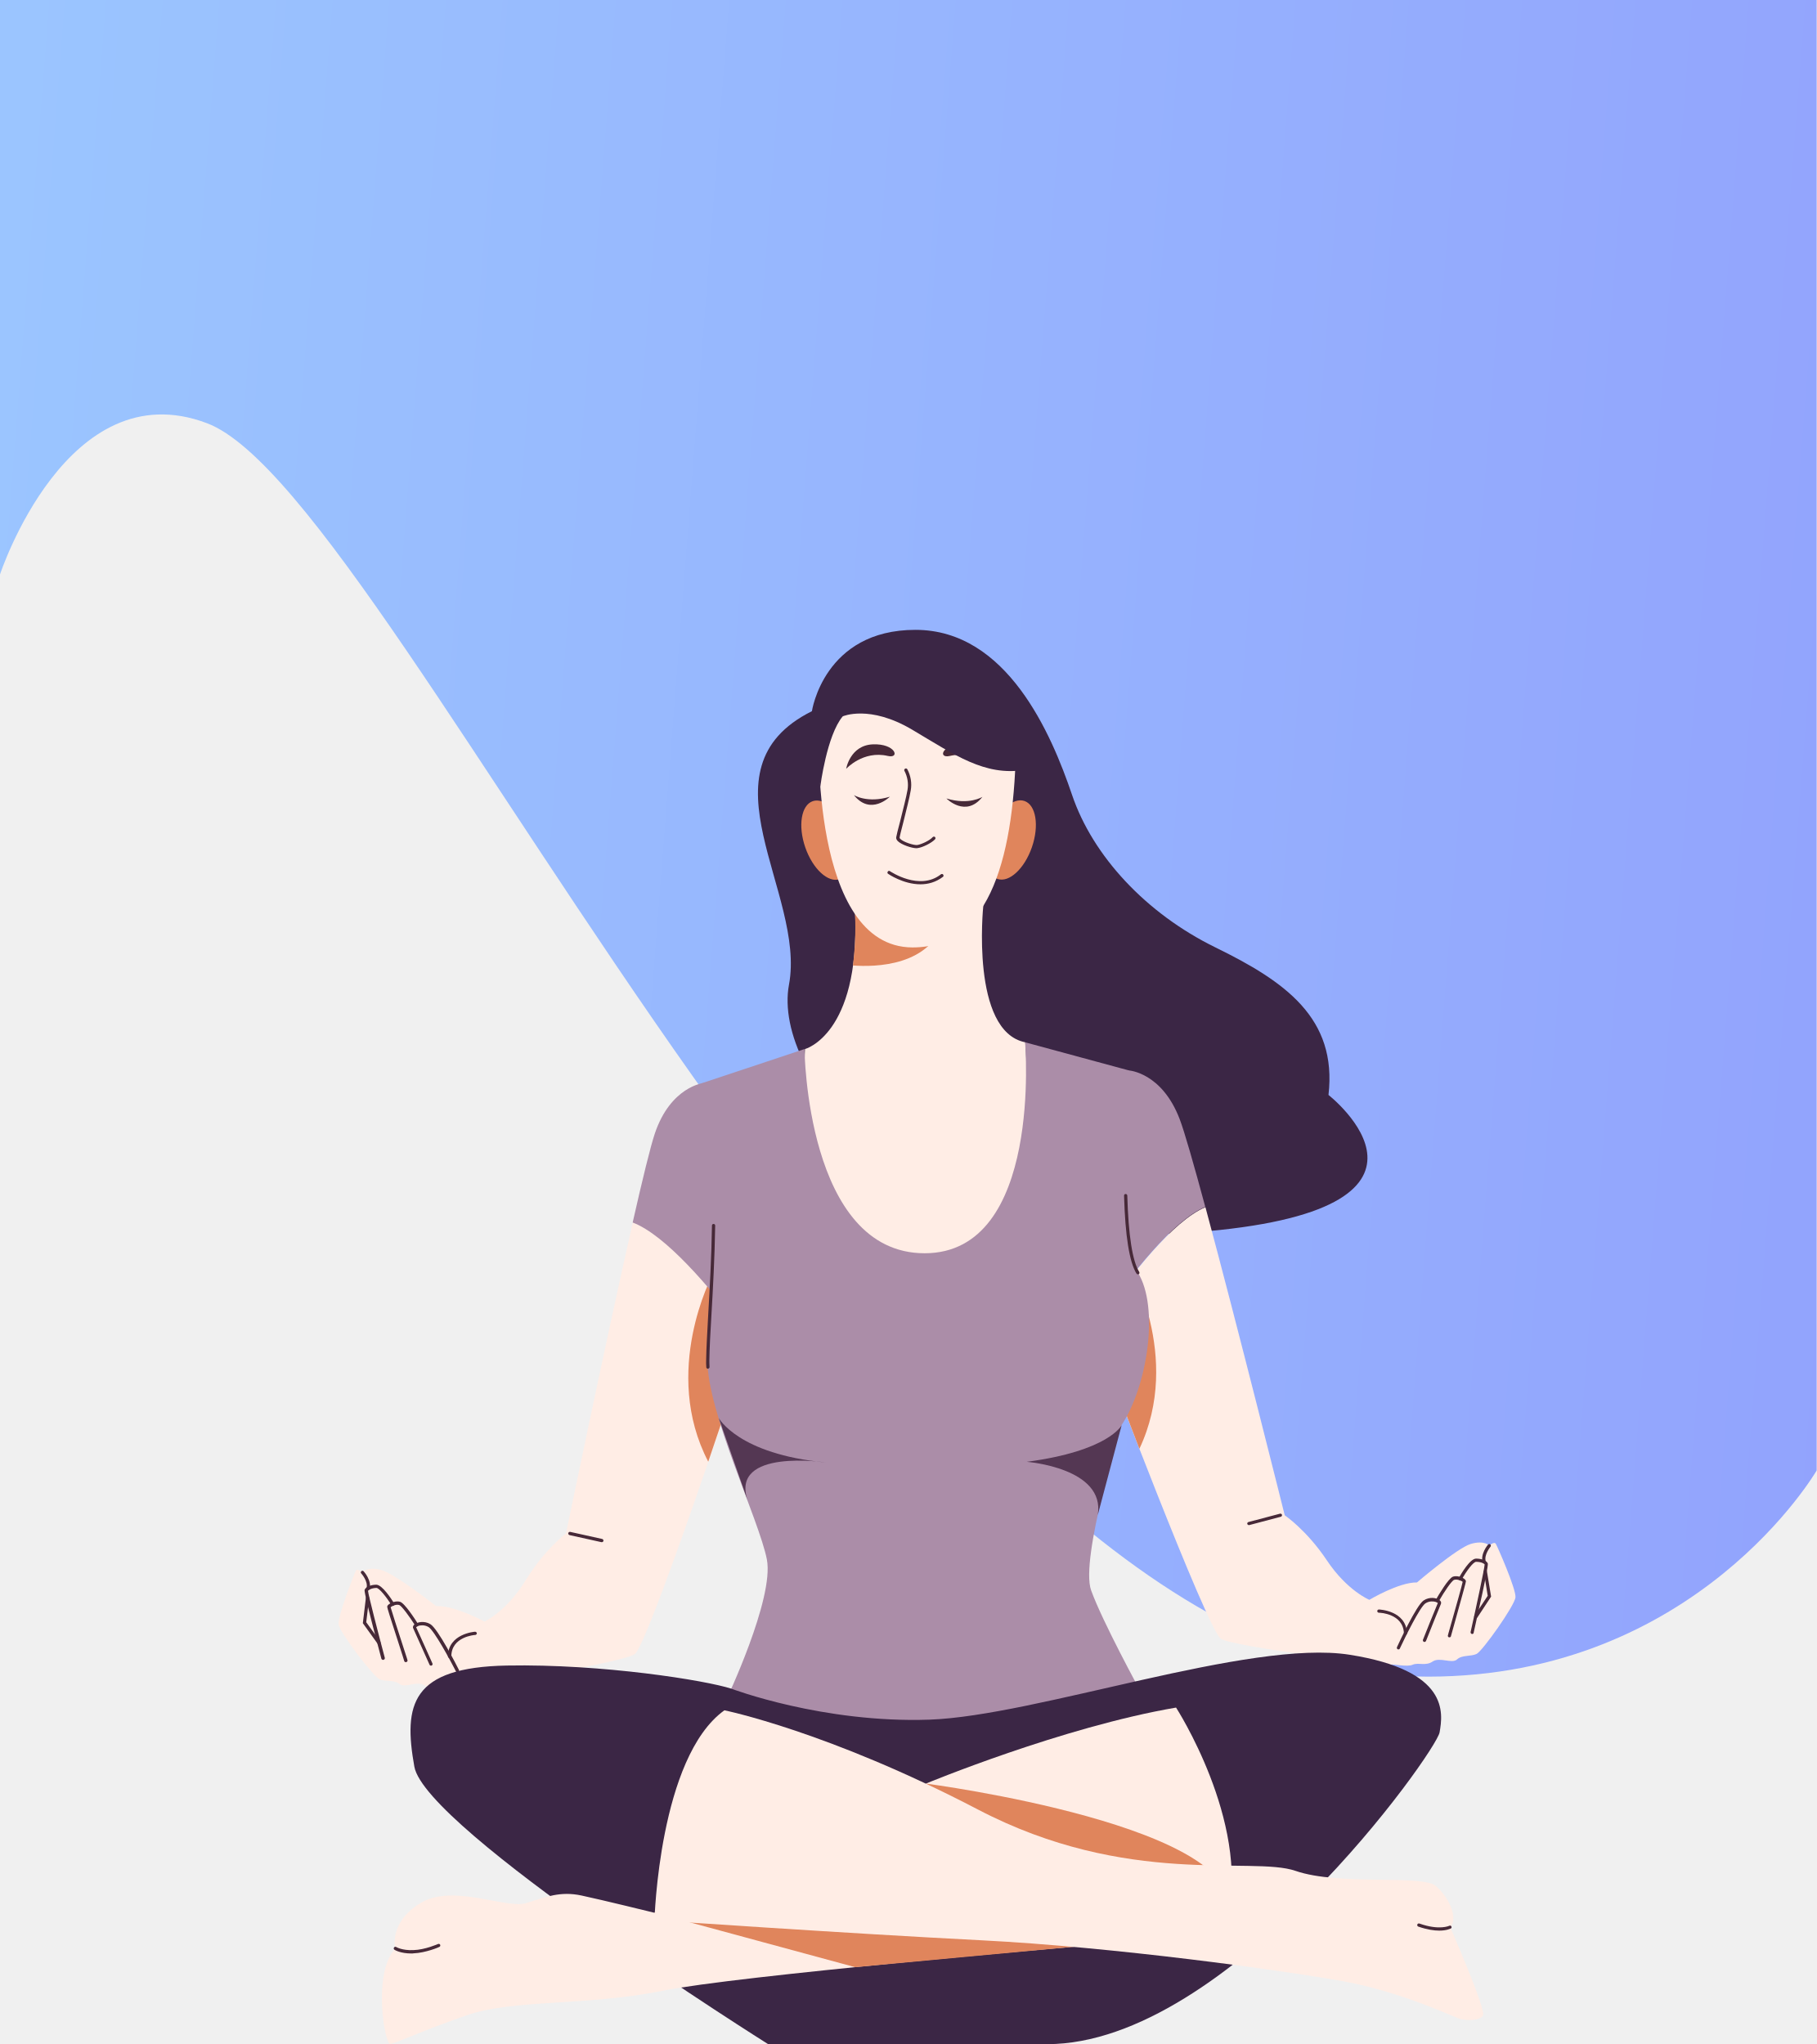
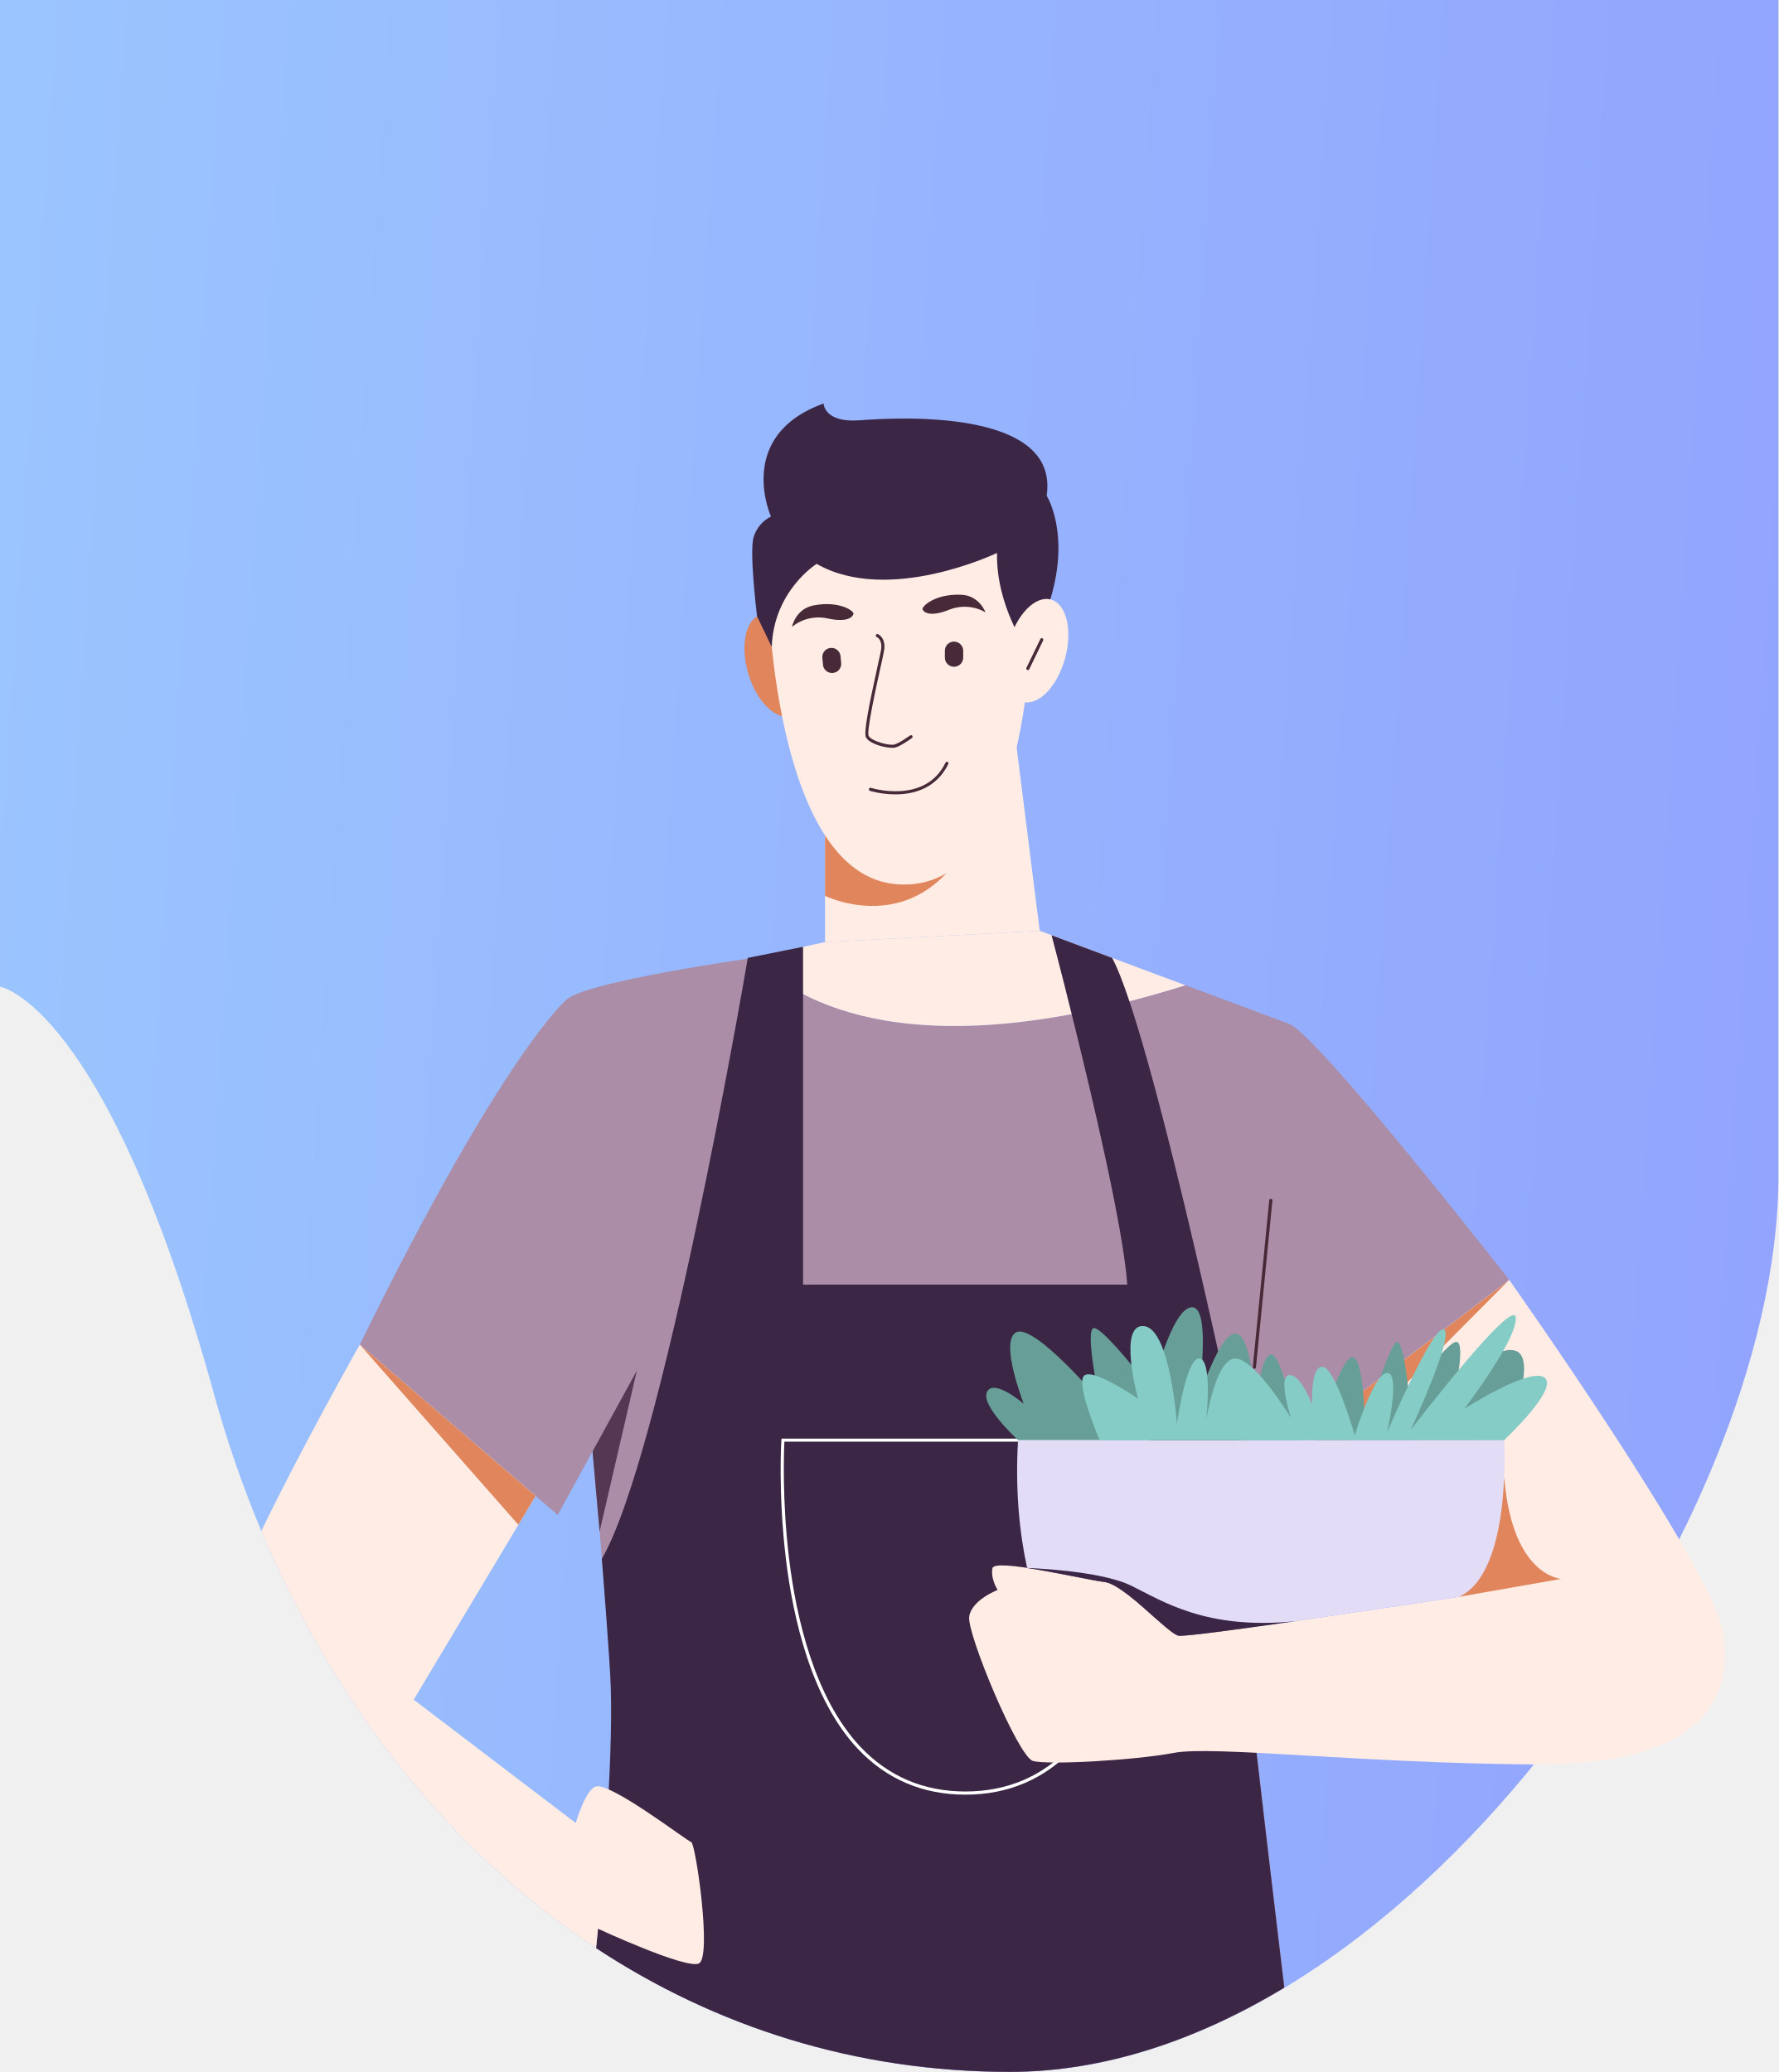
- <svg xmlns="http://www.w3.org/2000/svg" width="375" height="422" viewBox="0 0 375 422" fill="none">
-   <g clip-path="url(#clip0_698_3951)">
-     <path d="M0 118.599C0 118.599 13.833 76.439 42.733 87.378C83.033 102.606 186.333 346.158 294.733 346.158C350.3 346.158 375 303.599 375 303.599V-27H0V118.599Z" fill="url(#paint0_linear_698_3951)" />
-     <path d="M167.6 146.828C167.6 146.828 170.067 130.037 188.967 130.037C207.867 130.037 217.033 151.516 221.3 164.118C225.567 176.719 236.567 188.589 250.9 195.605C265.233 202.62 276.067 210.168 274.233 226.061C274.233 226.061 304.9 250.001 246.467 254.423C188.033 258.845 159.333 222.171 162.867 203.285C166.4 184.4 143.6 158.798 167.6 146.828Z" fill="#3B2645" />
-     <path d="M202.967 187.126C202.967 187.126 200.3 212.928 211.633 215.189C211.633 215.189 216.333 261.505 189.9 261.505C163.467 261.505 166.167 216.585 166.167 216.585C166.167 216.585 177.433 213.626 176.533 188.722C175.633 163.818 203.333 169.803 202.967 187.126Z" fill="#FFEDE5" />
-     <path d="M195.1 189.42C197.333 180.942 185.833 179.213 178.1 178.98C177 181.474 176.367 184.699 176.5 188.722C176.667 192.247 176.5 195.804 176.067 199.329C180.467 199.661 192.4 199.628 195.1 189.42Z" fill="#E0855C" />
-     <path d="M173.317 181.508C175.702 180.69 176.393 176.423 174.861 171.978C173.329 167.532 170.153 164.591 167.768 165.409C165.383 166.227 164.692 170.494 166.224 174.939C167.756 179.385 170.932 182.326 173.317 181.508Z" fill="#E0855C" />
-     <path d="M213.017 174.9C214.549 170.454 213.857 166.187 211.472 165.369C209.087 164.551 205.911 167.492 204.379 171.938C202.847 176.384 203.539 180.651 205.924 181.468C208.309 182.286 211.484 179.345 213.017 174.9Z" fill="#E0855C" />
-     <path d="M169.033 150.984C169.033 150.984 167.2 195.505 188.333 195.605C204.767 195.671 209.467 175.688 209.733 153.179C210 130.669 169.3 133.694 169.033 150.984Z" fill="#FFEDE5" />
-     <path d="M190 182.571C186.467 182.571 183.367 180.443 183.333 180.41C183.167 180.31 183.133 180.111 183.267 179.944C183.367 179.778 183.567 179.745 183.733 179.878C183.8 179.911 189.8 184.001 194.233 180.51C194.367 180.41 194.6 180.41 194.7 180.576C194.8 180.742 194.8 180.942 194.633 181.042C193.133 182.172 191.533 182.571 190 182.571Z" fill="#472938" />
-     <path d="M176.267 164.151C176.267 164.151 179.033 165.913 183.7 164.483C183.7 164.45 179.733 168.506 176.267 164.151Z" fill="#472938" />
-     <path d="M202.8 164.517C202.8 164.517 200.033 166.279 195.367 164.849C195.367 164.849 199.333 168.906 202.8 164.517Z" fill="#472938" />
-     <path d="M174.667 158.731C174.667 158.731 178.167 154.874 183.267 156.071C185.867 156.67 184.867 153.478 180.167 153.677C175.467 153.877 174.667 158.731 174.667 158.731Z" fill="#472938" />
-     <path d="M204.667 158.731C204.667 158.731 201.167 154.874 196.067 156.071C193.467 156.67 194.467 153.478 199.167 153.677C203.867 153.877 204.667 158.731 204.667 158.731Z" fill="#472938" />
-     <path d="M189.2 175.123C188.2 175.123 186.067 174.392 185.333 173.66C185.067 173.394 184.967 173.128 185 172.862C185.067 172.463 185.367 171.2 185.8 169.604C186.367 167.31 187.1 164.483 187.333 163.087C187.567 161.757 187.333 160.36 186.7 159.163C186.6 158.997 186.667 158.798 186.833 158.698C187 158.598 187.2 158.665 187.3 158.831C188 160.161 188.267 161.69 188 163.187C187.767 164.616 187.033 167.476 186.467 169.77C186.067 171.299 185.733 172.629 185.7 172.962C185.7 172.995 185.733 173.062 185.833 173.195C186.533 173.893 188.733 174.558 189.367 174.458C190.2 174.325 191.933 173.527 192.533 172.829C192.667 172.696 192.867 172.696 193 172.796C193.133 172.929 193.133 173.128 193.033 173.261C192.3 174.059 190.433 174.957 189.467 175.09C189.333 175.123 189.267 175.123 189.2 175.123Z" fill="#472938" />
-     <path d="M169.333 162.389C169.333 162.389 170.667 151.782 173.967 147.892C173.967 147.892 179.5 145.431 188.3 150.652C197.1 155.872 203.267 160.261 211.433 158.964C211.433 158.964 212.2 133.661 191.1 135.024C170 136.388 165.667 147.393 169.333 162.389Z" fill="#3B2645" />
-     <path d="M308.767 318.727C308.433 318.195 307.433 319.093 307.433 319.093C307.433 319.093 306.4 317.929 303.6 318.761C300.8 319.592 292.5 326.707 292.5 326.707C288.767 326.641 282.667 330.298 282.667 330.298C282.667 330.298 278.067 328.403 273.9 322.152C269.733 315.901 265.2 312.842 265.2 312.842C265.2 312.842 255.433 273.674 248.833 249.236C242.133 252.062 233.433 263.201 227.233 272.178C227.367 276.401 227.5 279.094 227.5 279.094C227.5 279.094 249.233 336.616 252.033 338.345C254.833 340.073 286.8 343.93 287.133 343.698C287.467 343.465 290.4 344.23 291.6 343.698C292.8 343.166 294.267 344.03 295.733 343.033C297.2 342.035 299.733 343.565 300.767 342.6C301.8 341.636 303.6 342.035 304.8 341.47C306 340.905 312.7 331.462 312.833 329.766C312.967 328.07 309.1 319.259 308.767 318.727Z" fill="#FFEDE5" />
-     <path d="M232.833 260.707C232.833 260.707 244.2 280.058 235.2 299.11L227.467 279.028L232.833 260.707Z" fill="#E0855C" />
-     <path d="M248.8 249.17C246.433 240.392 244.467 233.509 243.5 231.015C239.833 221.44 233.067 221.007 233.067 221.007C226.4 221.107 226.733 256.75 227.2 272.112C233.4 263.134 242.1 252.029 248.8 249.17Z" fill="#AB8DA8" />
-     <path d="M257.8 314.87C257.667 314.87 257.533 314.771 257.467 314.638C257.433 314.471 257.533 314.272 257.7 314.239L264.233 312.51C264.4 312.476 264.6 312.576 264.633 312.742C264.667 312.909 264.567 313.108 264.4 313.141L257.867 314.87C257.867 314.87 257.833 314.87 257.8 314.87Z" fill="#472938" />
-     <path d="M290.133 337.513C289.967 337.513 289.8 337.38 289.8 337.181C289.633 333.124 284.833 332.958 284.633 332.958C284.433 332.958 284.3 332.792 284.3 332.626C284.3 332.426 284.467 332.293 284.633 332.293C284.7 332.293 290.233 332.493 290.433 337.147C290.5 337.347 290.333 337.513 290.133 337.513C290.167 337.513 290.167 337.513 290.133 337.513Z" fill="#472938" />
-     <path d="M288.667 340.539C288.633 340.539 288.567 340.539 288.533 340.506C288.367 340.439 288.3 340.24 288.367 340.073C288.767 339.209 292.367 331.429 293.867 330.431C295.1 329.6 296.6 329.866 297.2 330.398C297.6 330.73 297.467 331.063 297.433 331.163C297.267 331.528 295.333 336.316 294.367 338.777C294.3 338.943 294.1 339.043 293.933 338.976C293.767 338.91 293.667 338.71 293.733 338.544C293.833 338.245 296.433 331.794 296.8 330.963C296.733 330.897 296.567 330.764 296.233 330.697C295.967 330.631 295.1 330.464 294.233 331.03C293.1 331.794 290.033 338.045 288.933 340.406C288.9 340.472 288.8 340.539 288.667 340.539Z" fill="#472938" />
-     <path d="M299.2 338.045C299 338.045 298.867 337.912 298.867 337.713C298.867 337.646 298.867 337.646 299.8 334.355C300.567 331.661 301.8 327.272 301.933 326.574C301.733 326.375 300.8 325.976 300.167 326.175C299.667 326.341 298.133 328.602 297 330.597C296.9 330.764 296.7 330.797 296.533 330.73C296.367 330.631 296.333 330.431 296.4 330.265C297 329.234 299 325.843 299.933 325.51C300.733 325.244 301.767 325.61 302.233 325.942C302.467 326.109 302.6 326.308 302.6 326.474C302.6 326.674 302.133 328.37 300.433 334.488C300 336.05 299.567 337.547 299.533 337.713C299.533 337.912 299.367 338.045 299.2 338.045Z" fill="#472938" />
-     <path d="M303.9 337.347C303.867 337.347 303.867 337.347 303.833 337.347C303.667 337.314 303.533 337.114 303.567 336.948C304.733 331.761 306.433 323.848 306.467 322.983C306.333 322.784 305.733 322.451 304.7 322.451C304.133 322.451 302.7 324.346 301.733 326.109C301.633 326.275 301.433 326.341 301.267 326.242C301.1 326.142 301.033 325.942 301.133 325.776C301.667 324.845 303.467 321.786 304.7 321.786C305.867 321.786 306.833 322.185 307.1 322.75C307.167 322.883 307.333 323.249 304.2 337.081C304.2 337.247 304.067 337.347 303.9 337.347Z" fill="#472938" />
-     <path d="M306.4 322.784C306.267 322.784 306.133 322.684 306.067 322.551C305.533 320.855 307.1 318.96 307.167 318.894C307.3 318.761 307.5 318.727 307.633 318.86C307.767 318.993 307.8 319.193 307.667 319.326C307.667 319.359 306.267 321.022 306.7 322.385C306.767 322.551 306.667 322.75 306.467 322.817C306.467 322.784 306.433 322.784 306.4 322.784Z" fill="#472938" />
-     <path d="M304.633 334.122C304.567 334.122 304.5 334.089 304.467 334.055C304.3 333.956 304.267 333.756 304.367 333.59L307.1 329.467L306.3 324.48C306.267 324.313 306.4 324.114 306.567 324.114C306.733 324.081 306.933 324.214 306.933 324.38L307.8 329.633L304.933 333.989C304.833 334.055 304.733 334.122 304.633 334.122Z" fill="#472938" />
-     <path d="M73.467 324.28C73.767 323.748 74.8 324.579 74.8 324.579C74.8 324.579 75.8 323.382 78.633 324.114C81.467 324.845 90.033 331.595 90.033 331.595C93.733 331.395 100.033 334.787 100.033 334.787C100.033 334.787 104.567 332.692 108.5 326.275C112.433 319.858 116.833 316.599 116.833 316.599C116.833 316.599 125 277.099 130.633 252.362C137.433 254.922 146.567 265.695 153.133 274.406C153.167 278.629 153.167 281.322 153.167 281.322C153.167 281.322 133.767 339.641 131.033 341.503C128.3 343.365 96.5 348.452 96.2 348.253C95.9 348.053 92.967 348.918 91.733 348.419C90.5 347.92 89.1 348.885 87.567 347.92C86.033 346.956 83.6 348.585 82.5 347.688C81.4 346.79 79.667 347.222 78.4 346.723C77.133 346.225 70.1 337.048 69.9 335.352C69.7 333.656 73.167 324.812 73.467 324.28Z" fill="#FFEDE5" />
-     <path d="M147.033 263.301C147.033 263.301 136.467 283.117 146.2 301.77L153.1 281.388L147.033 263.301Z" fill="#E0855C" />
-     <path d="M130.6 252.395C132.6 243.55 134.3 236.601 135.167 234.041C138.433 224.332 145.2 223.601 145.2 223.601C151.867 223.435 152.933 259.078 153.1 274.439C146.533 265.761 137.4 254.988 130.6 252.395Z" fill="#AB8DA8" />
-     <path d="M124.233 318.395C124.2 318.395 124.2 318.395 124.167 318.395L117.567 316.932C117.4 316.899 117.267 316.699 117.3 316.533C117.333 316.367 117.533 316.234 117.7 316.267L124.3 317.73C124.467 317.763 124.6 317.963 124.567 318.129C124.533 318.295 124.367 318.395 124.233 318.395Z" fill="#472938" />
-     <path d="M92.8 342.301C92.6 342.301 92.467 342.135 92.467 341.969C92.5 337.28 98 336.882 98.067 336.882C98.233 336.882 98.4 337.015 98.433 337.181C98.433 337.38 98.3 337.513 98.133 337.546C97.933 337.546 93.167 337.912 93.167 341.969C93.133 342.168 93 342.301 92.8 342.301Z" fill="#472938" />
-     <path d="M94.433 345.26C94.3 345.26 94.2 345.194 94.133 345.094C92.967 342.8 89.633 336.649 88.467 335.917C87.567 335.385 86.7 335.585 86.433 335.651C86.133 335.751 85.967 335.884 85.9 335.951C86.3 336.782 89.133 343.132 89.267 343.432C89.333 343.598 89.267 343.797 89.1 343.864C88.933 343.93 88.733 343.864 88.667 343.698C87.567 341.27 85.467 336.549 85.3 336.183C85.167 335.951 85.267 335.651 85.5 335.419C86.067 334.887 87.567 334.554 88.833 335.319C90.4 336.25 94.3 343.897 94.733 344.762C94.8 344.928 94.767 345.127 94.6 345.194C94.533 345.26 94.467 345.26 94.433 345.26Z" fill="#472938" />
-     <path d="M83.767 343.166C83.6 343.166 83.467 343.066 83.433 342.9C83.4 342.733 82.967 341.403 82.467 339.841C80.467 333.69 79.933 331.961 79.933 331.761C79.933 331.562 80.033 331.395 80.267 331.229C80.733 330.863 81.733 330.464 82.567 330.697C83.533 330.963 85.667 334.288 86.3 335.286C86.4 335.452 86.333 335.651 86.2 335.751C86.033 335.851 85.833 335.784 85.733 335.651C84.5 333.69 82.867 331.495 82.4 331.362C81.733 331.163 80.833 331.628 80.633 331.828C80.8 332.426 82.233 336.948 83.133 339.674C84.133 342.767 84.133 342.767 84.133 342.833C84.133 342.999 83.967 343.166 83.767 343.166C83.8 343.166 83.8 343.166 83.767 343.166Z" fill="#472938" />
-     <path d="M79.067 342.7C78.933 342.7 78.8 342.6 78.733 342.467C75.067 328.735 75.233 328.37 75.267 328.237C75.5 327.638 76.433 327.206 77.633 327.173H77.667C78.9 327.173 80.8 330.132 81.367 331.03C81.467 331.196 81.4 331.395 81.267 331.495C81.1 331.595 80.9 331.528 80.8 331.395C79.767 329.7 78.267 327.838 77.7 327.838C76.7 327.871 76.1 328.237 75.967 328.436C76.033 329.301 78.067 337.148 79.433 342.268C79.467 342.434 79.367 342.634 79.2 342.667C79.1 342.667 79.067 342.7 79.067 342.7Z" fill="#472938" />
-     <path d="M76 328.27C75.967 328.27 75.933 328.27 75.9 328.27C75.733 328.237 75.6 328.037 75.667 327.871C76.033 326.474 74.6 324.878 74.567 324.845C74.433 324.712 74.467 324.513 74.6 324.38C74.733 324.247 74.933 324.28 75.067 324.413C75.133 324.479 76.767 326.308 76.3 328.037C76.267 328.17 76.133 328.27 76 328.27Z" fill="#472938" />
-     <path d="M78.2 339.475C78.1 339.475 78 339.442 77.933 339.342L74.9 335.119L75.533 329.833C75.567 329.666 75.733 329.533 75.9 329.533C76.067 329.567 76.2 329.733 76.2 329.899L75.6 334.92L78.5 338.943C78.6 339.076 78.567 339.309 78.433 339.408C78.333 339.475 78.267 339.475 78.2 339.475Z" fill="#472938" />
-     <path d="M211.6 215.189L233.067 221.007C233.067 221.007 230.467 255.62 234.9 262.769C239.333 269.917 236.867 286.176 231.5 294.256C231.5 294.256 222.9 321.853 225.233 328.336C227.567 334.82 235.4 349.151 235.4 349.151C235.4 349.151 200.433 366.839 149.833 351.112C149.833 351.112 159.867 330.032 158.3 321.953C156.733 313.873 145.9 291.363 146.033 280.723C146.167 270.083 149.567 241.688 144.6 223.734L166.067 216.585C166.067 216.585 166.433 258.745 190.867 258.745C215.3 258.745 211.6 215.189 211.6 215.189Z" fill="#AB8DA8" />
-     <path d="M231.533 294.256C231.533 294.256 228.867 299.576 211.933 301.803C211.933 301.803 228.233 303.034 226.6 312.809L231.533 294.256Z" fill="#543753" />
-     <path d="M148.367 292.76C148.367 292.76 152.367 300.241 170.467 301.936C170.467 301.936 150.633 298.944 154.333 309.783L148.367 292.76Z" fill="#543753" />
-     <path d="M146.133 282.585C145.967 282.585 145.8 282.452 145.8 282.286C145.767 281.721 145.733 281.222 145.767 280.723C145.8 278.329 146 275.071 146.2 271.28C146.5 266.093 146.867 259.643 146.967 253.026C146.967 252.827 147.1 252.694 147.3 252.694C147.5 252.694 147.633 252.86 147.633 253.026C147.533 259.643 147.167 266.127 146.867 271.314C146.633 275.104 146.467 278.363 146.433 280.756C146.433 281.222 146.433 281.721 146.467 282.253C146.467 282.386 146.333 282.552 146.133 282.585Z" fill="#472938" />
-     <path d="M234.9 263.101C234.8 263.101 234.667 263.035 234.6 262.935C233.133 260.574 232.267 255.154 232.033 246.842C232.033 246.643 232.167 246.51 232.367 246.51C232.533 246.51 232.7 246.643 232.7 246.842C232.933 255.055 233.767 260.375 235.167 262.602C235.267 262.769 235.2 262.968 235.067 263.068C235.033 263.068 234.967 263.101 234.9 263.101Z" fill="#472938" />
-     <path d="M151 348.652C151 348.652 169.833 355.8 191.867 355.036C213.9 354.271 258 338.378 278.6 341.636C299.2 344.895 297.867 353.639 297.167 357.662C296.467 361.686 253.7 422.033 216.133 422.033H158.567C158.567 422.033 87.833 377.579 85.533 364.744C83.233 351.91 84.9 344.23 104.633 343.864C124.367 343.498 145.7 346.923 151 348.652Z" fill="#3B2645" />
-     <path d="M191.133 368.236C191.133 368.236 219.267 356.565 242.767 352.542C242.767 352.542 257.9 375.95 253.467 395.733C253.433 395.733 199.633 383.963 191.133 368.236Z" fill="#FFEDE5" />
-     <path d="M191.133 368.236C191.133 368.236 259.2 377.113 253.433 395.733C247.667 414.353 191.133 368.236 191.133 368.236Z" fill="#E0855C" />
-     <path d="M221.733 401.917C221.733 401.917 151.967 407.902 136.667 411.028C121.367 414.153 105.867 412.757 96.4 416.048C86.933 419.34 81.7 421.867 80.567 422C79.433 422.133 76.833 407.47 81.6 402.283C81.6 402.283 80.133 396.996 86.8 392.907C93.467 388.817 104.533 394.204 108.633 392.907C112.733 391.61 115.667 390.413 120.033 391.344C124.4 392.275 135.067 394.902 135.067 394.902C135.067 394.902 190 360.09 221.733 401.917Z" fill="#FFEDE5" />
-     <path d="M135.1 394.902L176.533 406.14L221.733 401.917C221.733 401.917 201.133 380.771 172.7 382.733C144.267 384.694 135.1 394.902 135.1 394.902Z" fill="#E0855C" />
-     <path d="M149.533 353.107C149.533 353.107 170.933 357.43 201.867 373.589C232.8 389.748 258.4 383.131 267.433 386.257C276.467 389.382 293.6 386.955 296.4 389.382C299.2 391.81 301.033 396.065 299.367 397.894C299.367 397.894 306.833 414.984 306.133 416.115C305.433 417.245 302.833 417.146 301.6 416.88C300.367 416.614 289.5 411.227 277 409C264.5 406.772 230.033 401.984 202.567 400.587C175.1 399.191 135.1 396.431 135.1 396.431C135.1 396.431 136.033 362.816 149.533 353.107Z" fill="#FFEDE5" />
-     <path d="M297.1 398.592C296.033 398.592 294.6 398.393 292.767 397.761C292.6 397.695 292.5 397.495 292.567 397.329C292.633 397.163 292.833 397.063 293 397.129C297.133 398.592 299.133 397.595 299.167 397.595C299.333 397.495 299.533 397.562 299.6 397.728C299.7 397.894 299.633 398.094 299.467 398.16C299.433 398.16 298.667 398.592 297.1 398.592Z" fill="#472938" />
-     <path d="M84.967 403.314C82.633 403.314 81.5 402.582 81.433 402.549C81.267 402.449 81.233 402.25 81.333 402.084C81.433 401.917 81.633 401.884 81.8 401.984C81.8 401.984 83 402.715 85.333 402.616C87.767 402.549 90.4 401.352 90.433 401.352C90.6 401.286 90.8 401.352 90.867 401.518C90.933 401.685 90.867 401.884 90.7 401.951C90.6 402.017 87.9 403.181 85.367 403.281C85.233 403.314 85.1 403.314 84.967 403.314Z" fill="#472938" />
+ <svg xmlns="http://www.w3.org/2000/svg" width="375" height="437" viewBox="0 0 375 437" fill="none">
+   <g clip-path="url(#clip0_698_3880)">
+     <path d="M0 208.102C0 208.102 22.4 211.641 45.1 293.939C67.8 376.236 130.8 437 212.967 437C295.133 437 375 322.517 375 248.065V-2H0V208.102Z" fill="url(#paint0_linear_698_3880)" />
+     <path d="M214.367 157.655L219.233 196.316L173.967 198.687V170.074L214.367 157.655Z" fill="#FFEDE5" />
+     <path d="M173.967 188.938C173.967 188.938 202.267 202.994 210.267 158.923L173.967 170.074V188.938Z" fill="#E0855C" />
+     <path d="M166.918 151.028C170.179 150.044 171.379 144.451 169.598 138.537C167.818 132.623 163.731 128.628 160.47 129.612C157.21 130.597 156.01 136.19 157.79 142.104C159.571 148.017 163.657 152.013 166.918 151.028Z" fill="#E0855C" />
+     <path d="M161.866 123.6C161.866 123.6 162.733 184.564 189.166 186.501C215.6 188.437 217.7 139.292 217.866 123.6C218.033 107.909 201.333 103.401 186.4 103.568C171.466 103.735 162.566 111.414 161.866 123.6Z" fill="#FFEDE5" />
+     <path d="M216.733 137.222C216.733 137.222 210 127.874 210.233 116.622C210.233 116.622 187.367 127.607 172.2 118.926C172.2 118.926 163.133 124.568 162.733 136.454L159.633 129.977C159.633 129.977 157.967 116.489 158.9 113.317C159.467 111.414 160.8 109.812 162.567 108.944C162.567 108.944 154.867 91.883 173.667 85.106C173.667 85.106 173.733 89.212 181.233 88.644C188.733 88.077 223.466 85.974 220.7 104.537C220.667 104.503 228.4 116.622 216.733 137.222Z" fill="#3B2645" />
+     <path d="M224.574 138.867C226.209 132.911 224.873 127.349 221.589 126.445C218.305 125.54 214.317 129.635 212.682 135.591C211.046 141.547 212.383 147.108 215.666 148.013C218.95 148.917 222.938 144.823 224.574 138.867Z" fill="#FFEDE5" />
+     <path d="M216.733 141.329C216.7 141.329 216.633 141.329 216.6 141.295C216.433 141.228 216.367 141.028 216.433 140.861L219.367 134.785C219.433 134.618 219.633 134.551 219.8 134.618C219.967 134.685 220.033 134.885 219.967 135.052L217.033 141.128C216.967 141.262 216.867 141.329 216.733 141.329Z" fill="#472938" />
+     <path d="M188.133 157.721C186.5 157.721 183.333 156.853 182.6 155.518C182.1 154.583 183.1 149.341 185.033 140.561C185.367 138.991 185.667 137.756 185.767 137.155C186.167 134.952 184.933 134.351 184.867 134.351C184.7 134.284 184.633 134.084 184.7 133.917C184.767 133.75 184.967 133.683 185.133 133.75C185.2 133.783 186.9 134.551 186.4 137.289C186.3 137.89 186.033 139.125 185.667 140.728C184.767 144.801 182.667 154.349 183.167 155.217C183.767 156.319 187.5 157.321 188.6 157.02C189.7 156.72 191.867 155.117 191.9 155.117C192.033 155.017 192.267 155.05 192.367 155.184C192.467 155.317 192.433 155.551 192.3 155.651C192.2 155.718 190 157.321 188.8 157.655C188.6 157.688 188.4 157.721 188.133 157.721Z" fill="#472938" />
+     <path d="M188.8 167.537C185.8 167.537 183.467 166.802 183.433 166.802C183.267 166.736 183.167 166.569 183.233 166.368C183.3 166.202 183.467 166.101 183.667 166.168C183.767 166.202 195.1 169.707 199.367 160.86C199.433 160.693 199.633 160.626 199.8 160.693C199.967 160.759 200.033 160.96 199.967 161.127C197.4 166.368 192.567 167.537 188.8 167.537Z" fill="#472938" />
+     <path d="M201.167 135.319C202.233 135.319 203.1 136.187 203.1 137.255V138.691C203.1 139.759 202.233 140.627 201.167 140.627C200.1 140.627 199.233 139.759 199.233 138.691V137.255C199.233 136.187 200.066 135.319 201.167 135.319Z" fill="#472938" />
+     <path d="M175.133 136.654C176.2 136.554 177.133 137.322 177.233 138.391L177.367 139.826C177.467 140.895 176.7 141.829 175.633 141.929C174.567 142.03 173.633 141.262 173.533 140.193L173.4 138.758C173.3 137.689 174.067 136.755 175.133 136.654Z" fill="#472938" />
+     <path d="M207.8 129.142C205.467 127.807 202.7 127.607 200.2 128.575C196.033 130.244 194.8 129.109 194.533 128.541C194.267 127.974 197.067 125.203 202.667 125.437C206.5 125.57 207.8 129.142 207.8 129.142Z" fill="#472938" />
+     <path d="M167 132.214C169.067 130.511 171.8 129.877 174.4 130.411C178.8 131.379 179.8 130.077 179.967 129.476C180.133 128.875 176.933 126.605 171.433 127.707C167.7 128.508 167 132.214 167 132.214Z" fill="#472938" />
+     <path d="M271.767 215.914L249.933 207.768C192.967 225.63 168.333 211.674 158.8 202.025C158.8 202.025 124.233 206.9 119.633 210.706C115.033 214.512 128.167 330.731 128.833 356.171C129.267 372.397 127.233 395.968 125.7 410.858C150.9 427.451 180.433 436.967 212.967 436.967C232.733 436.967 252.4 430.323 270.833 419.205C267.733 393.297 261.267 339.177 261 331.398C260.667 321.149 271.767 215.914 271.767 215.914Z" fill="#AB8DA8" />
+     <path d="M173.966 198.687L158.8 202.025C168.333 211.674 192.966 225.63 249.967 207.801L219.233 196.316L173.966 198.687Z" fill="#FFEDE5" />
+     <path d="M262.4 310.598C262.4 310.598 247.633 239.518 238.133 211.14C236.8 207.133 235.566 203.995 234.5 202.025L221.733 197.251C221.733 197.251 223.566 204.129 225.966 213.844C230.433 231.773 236.9 259.317 237.7 270.935H169.333V199.688L157.667 202.025C157.667 202.025 157.666 202.125 157.633 202.292C156.7 207.901 139.6 306.792 126.9 328.794C126.9 328.794 128.667 350.662 128.8 356.171C129.233 372.397 127.2 395.968 125.667 410.858C150.866 427.451 180.4 436.967 212.933 436.967C232.7 436.967 252.366 430.323 270.8 419.205C267.7 393.297 261.233 339.177 260.966 331.398C260.933 328.961 261.5 321.115 262.4 310.598Z" fill="#3B2645" />
+     <path d="M126.433 323.018L137.7 274.341L123.333 287.862L126.433 323.018Z" fill="#543753" />
+     <path d="M203.567 378.507C194.533 378.507 186.9 375.235 180.867 368.825C171.067 358.375 167.2 341.214 165.7 328.661C164.067 315.072 164.733 303.821 164.767 303.721L164.8 303.42H242.367L242.4 303.721C242.4 303.821 243.1 315.106 241.467 328.661C239.967 341.214 236.1 358.375 226.3 368.825C220.233 375.235 212.6 378.507 203.567 378.507ZM165.4 304.055C165.3 305.958 164.9 316.341 166.367 328.594C167.867 341.047 171.7 358.041 181.367 368.357C187.267 374.634 194.733 377.839 203.567 377.839C212.4 377.839 219.867 374.634 225.767 368.357C235.433 358.041 239.267 341.047 240.767 328.594C242.233 316.341 241.833 305.958 241.733 304.055H165.4Z" fill="white" />
+     <path d="M119.6 210.706C119.6 210.706 106.366 221.423 75.867 283.589L117.6 319.513L141.6 275.743C141.6 275.743 131.266 208.87 119.6 210.706Z" fill="#AB8DA8" />
+     <path d="M126.1 406.785C126.1 406.785 144.466 415.299 147.333 414.13C150.2 412.962 146.666 388.79 145.766 388.523C144.867 388.256 128.9 376.003 125.7 376.771C123.467 377.305 121.4 384.483 121.4 384.483L87.233 358.475L112.933 315.506L75.867 283.589C75.867 283.589 64.333 303.888 55.1 322.885C70.633 359.81 94.966 390.593 125.7 410.858L126.1 406.785Z" fill="#FFEDE5" />
+     <path d="M75.867 283.589L112.933 315.506L109.3 321.583L75.867 283.589Z" fill="#E0855C" />
+     <path d="M271.767 215.914C277.7 217.984 318.2 269.9 318.2 269.9L273.867 303.687C273.867 303.687 257.433 281.051 255.867 269.9C254.3 258.749 259.767 211.741 271.767 215.914Z" fill="#AB8DA8" />
+     <path d="M318.233 269.934C318.233 269.934 361.533 331.165 363.367 344.486C365.2 357.807 359.733 372.364 323.466 372.13C287.2 371.896 255.766 368.123 247.533 369.693C239.3 371.262 220.933 372.297 217.8 371.395C214.666 370.494 203.833 344.486 204.366 340.947C204.9 337.408 210.366 335.338 210.366 335.338C210.366 335.338 208.833 333.001 209.266 330.764C209.7 328.527 228.7 333.168 232.866 333.635C237.033 334.103 246.133 344.419 248.466 344.953C250.8 345.487 307.666 336.773 307.666 336.773L275.9 302.152L318.233 269.934Z" fill="#FFEDE5" />
+     <path d="M318.233 269.934L275.9 302.152L280.833 307.56L318.233 269.934Z" fill="#E0855C" />
+     <path d="M307.667 336.773L329.2 333.001C329.2 333.001 318.9 332.467 317.2 311.767L307.667 336.773Z" fill="#E0855C" />
+     <path d="M317.166 303.721H214.666C214.033 314.404 215 323.385 216.566 330.664C222.533 331.565 230.4 333.335 232.9 333.635C237.066 334.102 246.166 344.452 248.5 344.953C250.833 345.454 307.666 336.773 307.666 336.773C318.866 331.665 317.166 303.721 317.166 303.721Z" fill="#E3DCF7" />
+     <path d="M238.533 334.436C231.866 331.165 216.566 330.697 216.566 330.697C222.533 331.599 230.4 333.368 232.9 333.669C237.066 334.136 246.166 344.486 248.5 344.987C249.533 345.22 260.8 343.684 273.266 341.915C254.333 343.851 245.166 337.675 238.533 334.436Z" fill="#3B2645" />
+     <path d="M214.667 303.721C214.667 303.721 206.667 296.409 208.133 293.538C209.6 290.667 215.866 296.075 215.866 296.075C215.866 296.075 210.5 282.32 214.467 280.918C218.433 279.516 231.8 295.274 231.8 295.274C231.8 295.274 228.767 280.717 230.567 280.116C232.367 279.515 242.833 293.171 242.833 293.171C242.833 293.171 247 275.776 251.333 275.709C255.667 275.643 252.567 295.608 252.567 295.608C252.567 295.608 257.267 280.283 260.833 281.318C264.4 282.353 264.733 298.746 264.733 298.746C264.733 298.746 265.367 286.193 267.933 285.692C270.5 285.191 273.867 303.721 273.867 303.721H214.667Z" fill="#679E97" />
+     <path d="M277.333 303.721C277.333 303.721 282.566 286.46 285.1 286.226C287.633 285.992 287.8 300.482 287.8 300.482C287.8 300.482 292.933 283.489 294.5 283.054C296.066 282.62 297.1 294.372 297.1 294.372C297.1 294.372 305.3 282.587 307.2 283.021C309.1 283.455 306.6 294.372 306.6 294.372C306.6 294.372 314.433 283.221 319.567 284.891C324.7 286.56 317.233 303.687 317.233 303.687L277.333 303.721Z" fill="#679E97" />
+     <path d="M317.167 303.721C317.167 303.721 328.733 292.937 325.7 290.566C322.667 288.196 308.733 297.144 308.733 297.144C308.733 297.144 320.133 282.287 319.6 277.846C319.067 273.406 297.433 301.617 297.433 301.617C297.433 301.617 306.8 281.485 304.467 280.417C302.133 279.349 292.5 302.085 292.5 302.085C292.5 302.085 295.367 289.498 292.5 289.565C289.633 289.632 285.667 302.719 285.667 302.719C285.667 302.719 281.7 288.83 279 288.296C276.3 287.762 276.667 296.209 276.667 296.209C276.667 296.209 274.233 289.665 271.8 290.032C269.367 290.4 272.233 299.08 272.233 299.08C272.233 299.08 264.767 286.727 260.567 286.527C256.367 286.326 254.333 299.547 254.333 299.547C254.333 299.547 255.733 286.827 252.933 286.493C250.133 286.159 248.167 300.249 248.167 300.249C248.167 300.249 246.767 280.217 241.2 279.682C235.633 279.148 239.967 295.007 239.967 295.007C239.967 295.007 230.933 288.73 228.733 290.032C226.533 291.334 231.867 303.721 231.867 303.721H317.167Z" fill="#85CCC6" />
+     <path d="M264.5 288.697C264.467 288.697 264.467 288.697 264.5 288.697C264.3 288.663 264.167 288.53 264.167 288.33L267.633 253.14C267.667 252.973 267.8 252.806 268 252.84C268.167 252.873 268.333 253.007 268.3 253.207L264.833 288.396C264.8 288.563 264.667 288.697 264.5 288.697Z" fill="#472938" />
  </g>
  <defs>
-     <linearGradient id="paint0_linear_698_3951" x1="375" y1="346.158" x2="-124.768" y2="307.295" gradientUnits="userSpaceOnUse">
+     <linearGradient id="paint0_linear_698_3880" x1="375" y1="437" x2="-125.603" y2="403.91" gradientUnits="userSpaceOnUse">
      <stop stop-color="#92A3FD" />
      <stop offset="1" stop-color="#9DCEFF" />
    </linearGradient>
-     <clipPath id="clip0_698_3951">
-       <rect width="375" height="422" fill="white" />
+     <clipPath id="clip0_698_3880">
+       <rect width="375" height="439" fill="white" transform="translate(0 -2)" />
    </clipPath>
  </defs>
</svg>
